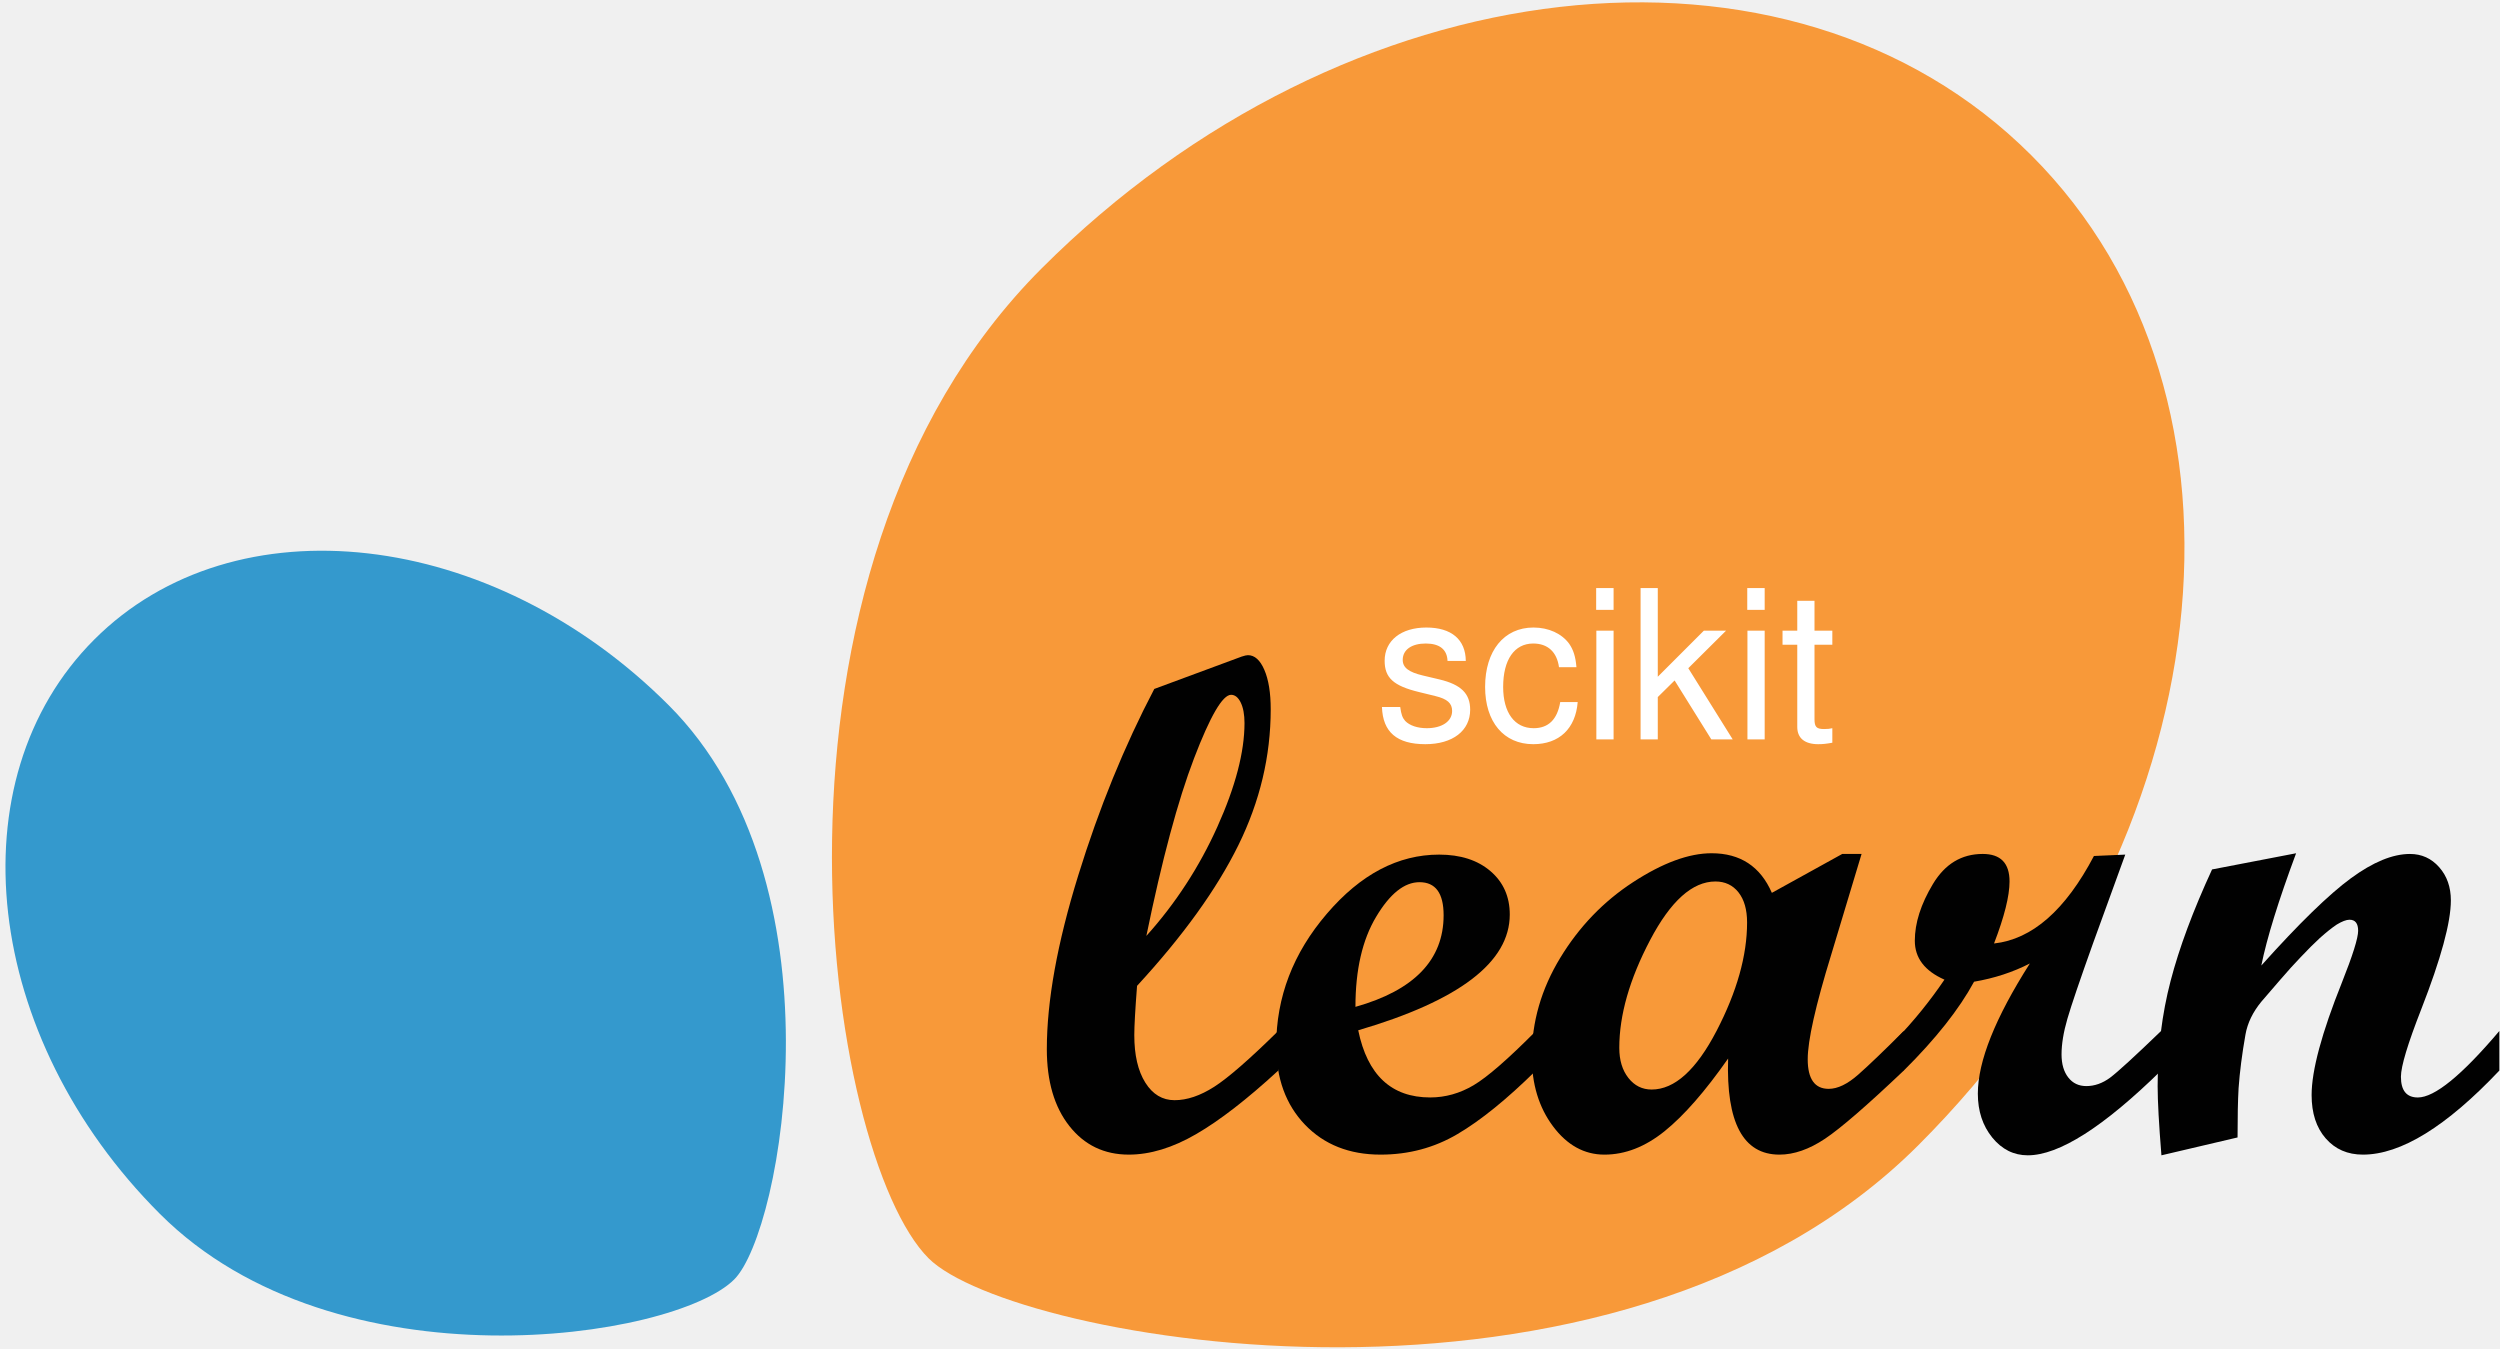
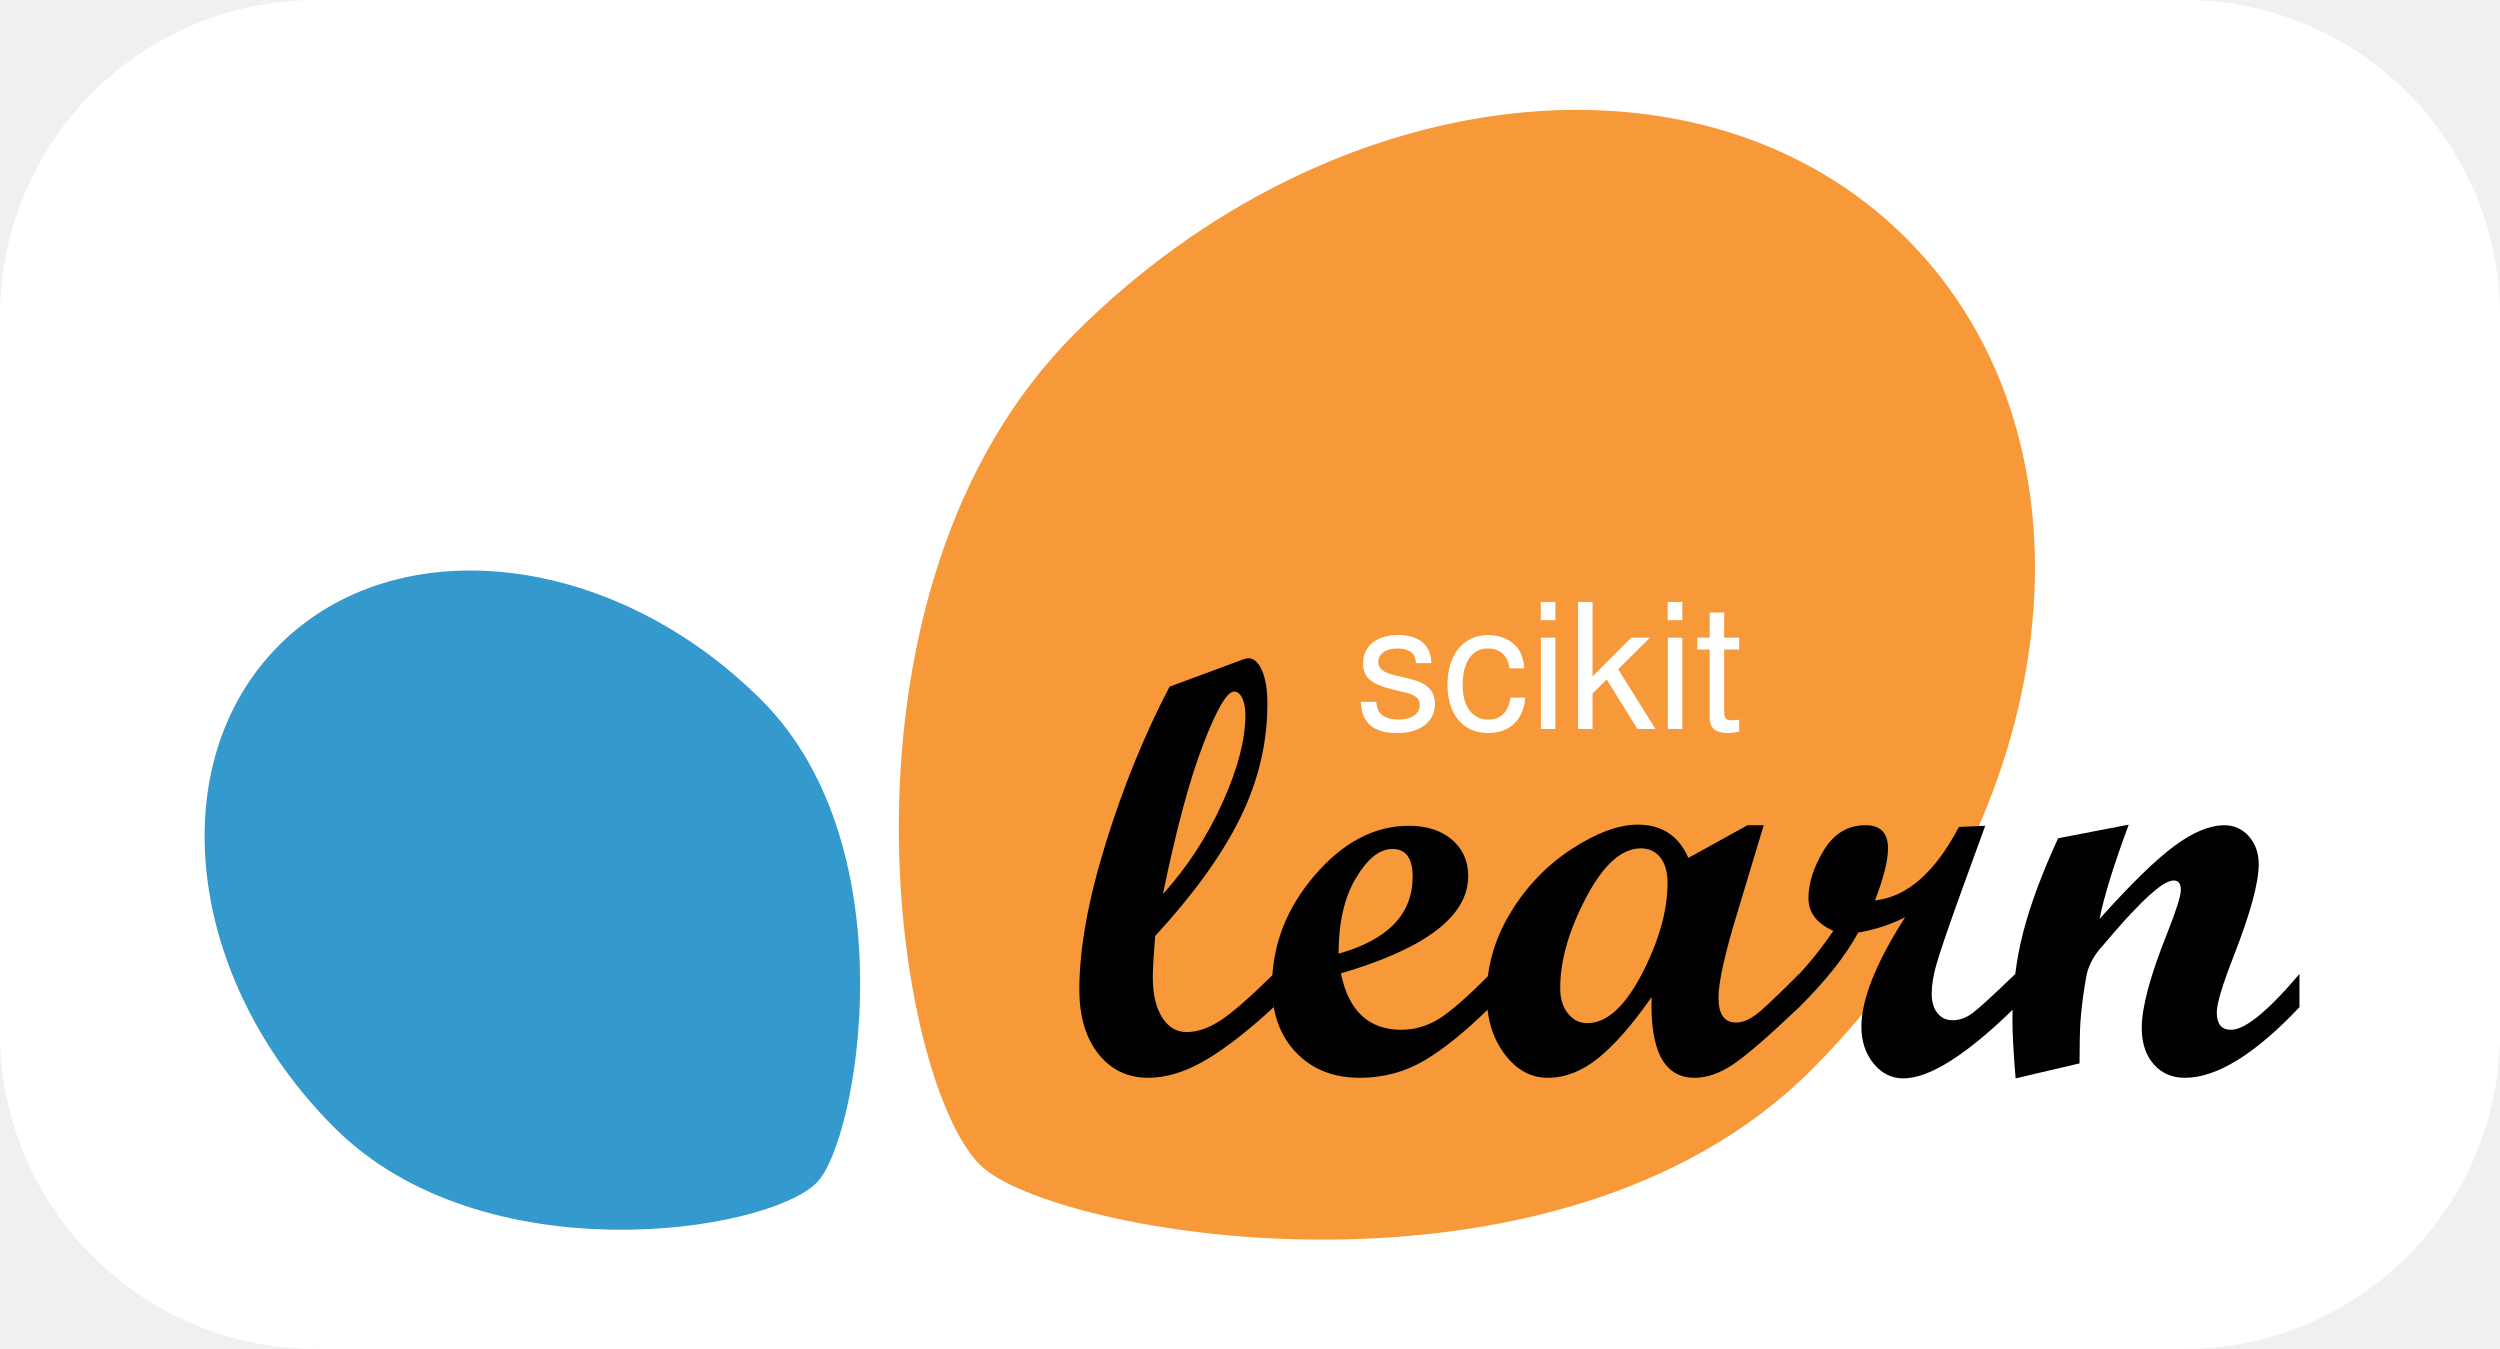
<svg xmlns="http://www.w3.org/2000/svg" height="675" viewBox="0 0 1251 675" width="1251">
-   <path d="m959.94 573.066c152.41-152.402 177.741-374.157 56.574-495.315-121.149-121.144-342.895-95.818-495.297 56.574-152.402 152.397-108.315 443.556-56.565 495.315 41.818 41.819 342.896 95.819 495.288-56.574z" fill="#f89939" />
-   <path d="m334.575 352.85c-88.416-88.416-217.089-103.136-287.402-32.828-70.294 70.299-55.597 198.99 32.836 287.393 88.434 88.443 257.378 62.86 287.384 32.827 24.282-24.241 55.624-198.967-32.818-287.392z" fill="#3499cd" />
-   <g fill="#010101">
-     <path d="m639.643 535.711c-15.62 14.378-29.322 24.989-41.098 31.806-11.777 6.84-23.009 10.255-33.696 10.255-12.294 0-22.212-4.766-29.731-14.301-7.533-9.545-11.286-22.343-11.286-38.444 0-24.124 5.229-53.086 15.687-86.854 10.44-33.795 23.153-64.935 38.083-93.425l43.78-16.209c1.373-.459 2.417-.693 3.11-.693 3.321 0 6.066 2.448 8.172 7.321 2.128 4.896 3.199 11.475 3.199 19.746 0 23.441-5.396 46.134-16.209 68.081-10.809 21.955-27.693 45.387-50.67 70.322-.923 11.952-1.382 20.16-1.382 24.646 0 10.003 1.836 17.919 5.513 23.782 3.681 5.872 8.559 8.789 14.652 8.789 6.214 0 12.816-2.223 19.827-6.705 6.998-4.491 17.685-13.788 32.044-27.931v19.814zm-66.006-67.378c14.589-16.223 26.438-34.416 35.509-54.544 9.072-20.138 13.604-37.458 13.604-51.971 0-4.23-.626-7.668-1.881-10.251-1.265-2.588-2.884-3.888-4.833-3.888-4.234 0-10.422 10.584-18.526 31.757-8.104 21.168-16.061 50.805-23.872 88.897z" />
-     <path d="m768.578 535.711c-14.589 14.378-27.684 24.989-39.294 31.806-11.61 6.84-24.408 10.255-38.435 10.255-15.628 0-28.237-5-37.845-14.985-9.589-10.013-14.377-23.157-14.377-39.479 0-24.354 8.438-46.39 25.349-66.096 16.875-19.715 35.613-29.565 56.178-29.565 10.688 0 19.237 2.768 25.682 8.28 6.435 5.522 9.652 12.753 9.652 21.717 0 23.791-25.276 43.083-75.834 57.91 4.59 22.397 16.596 33.61 36.018 33.61 7.587 0 14.818-2.039 21.708-6.107 6.907-4.086 17.298-13.149 31.203-27.157v19.809zm-90.315-31.878c29.408-8.28 44.123-23.553 44.123-45.846 0-11.029-4.028-16.542-12.06-16.542-7.587 0-14.818 5.765-21.708 17.325-6.912 11.543-10.354 26.555-10.354 45.063z" />
-     <path d="m952.654 535.711c-18.387 17.465-31.545 28.854-39.465 34.146-7.929 5.283-15.512 7.92-22.757 7.92-18.158 0-26.712-16.025-25.682-48.087-11.489 16.425-22.095 28.548-31.806 36.378-9.702 7.812-19.724 11.709-30.078 11.709-10.098 0-18.684-4.729-25.762-14.211-7.079-9.482-10.593-21.11-10.593-34.911 0-17.226 4.729-33.66 14.202-49.298 9.491-15.628 21.641-28.255 36.459-37.908 14.818-9.653 27.932-14.485 39.294-14.485 14.368 0 24.426 6.61 30.172 19.818l35.226-19.467h9.666l-15.215 50.495c-7.812 25.402-11.732 42.813-11.732 52.231 0 9.878 3.497 14.818 10.512 14.818 4.464 0 9.405-2.38 14.81-7.155 5.404-4.775 12.973-12.042 22.738-21.807v19.814zm-126.166 9.491c11.488 0 22.315-9.792 32.503-29.381 10.17-19.597 15.251-37.678 15.251-54.22 0-6.426-1.449-11.461-4.307-15.075-2.885-3.632-6.732-5.432-11.547-5.432-11.497 0-22.396 9.765-32.661 29.304-10.283 19.539-15.435 37.521-15.435 53.937 0 6.214 1.53 11.241 4.572 15.093 3.042 3.852 6.903 5.774 11.624 5.774z" />
-     <path d="m1081.413 535.711c-28.845 28.265-51.084 42.408-66.708 42.408-7.015 0-12.938-2.961-17.753-8.861-4.815-5.922-7.24-13.252-7.24-21.991 0-16.2 8.685-37.908 26.032-65.146-8.51 4.37-17.806 7.402-27.923 9.13-7.47 13.788-19.197 28.616-35.163 44.456h-3.956v-15.493c8.955-9.306 17.059-19.31 24.3-29.997-9.896-4.369-14.827-10.863-14.827-19.467 0-8.86 3.006-18.306 9.054-28.372 6.03-10.044 14.328-15.066 24.908-15.066 8.964 0 13.437 4.581 13.437 13.779 0 7.241-2.583 17.577-7.763 31.028 19.071-2.075 35.735-16.655 49.991-43.781l15.678-.693-16.029 44.123c-6.66 18.616-10.971 31.297-12.92 38.011-1.949 6.714-2.934 12.672-2.934 17.834 0 4.833 1.125 8.694 3.357 11.547 2.241 2.894 5.265 4.316 9.054 4.316 4.131 0 8.105-1.413 11.894-4.212 3.789-2.84 12.294-10.615 25.515-23.368v19.818z" />
-     <path d="m1250.676 535.711c-26.541 28.053-49.307 42.066-68.256 42.066-7.699 0-13.905-2.7-18.616-8.104-4.721-5.396-7.074-12.632-7.074-21.708 0-12.294 5.062-31.086 15.179-56.353 5.396-13.563 8.104-22.194 8.104-25.857 0-3.681-1.449-5.522-4.307-5.522-1.607 0-3.744.81-6.381 2.408-2.426 1.607-5.238 3.866-8.456 6.732-2.866 2.637-6.093 5.854-9.652 9.634-3.109 3.245-6.444 6.917-9.986 11.039l-9.666 11.214c-4.243 5.166-6.89 10.616-7.92 16.366-1.733 9.765-2.875 18.738-3.456 26.906-.351 6.075-.517 14.283-.517 24.647l-38.092 8.946c-1.255-15.511-1.899-27.063-1.899-34.636 0-18.499 2.156-36.027 6.471-52.569 4.307-16.56 11.223-35.163 20.767-55.854l42.048-8.096c-8.842 23.792-14.643 42.512-17.401 56.178 18.846-21.024 33.786-35.577 44.86-43.69 11.057-8.105 20.902-12.137 29.507-12.137 5.845 0 10.732 2.205 14.625 6.62 3.91 4.419 5.854 9.967 5.854 16.6 0 11.021-4.941 29.178-14.81 54.468-6.786 17.343-10.179 28.598-10.179 33.795 0 6.916 2.822 10.372 8.465 10.372 8.401 0 22.009-11.093 40.788-33.269z" />
+   <rect width="1251" height="675" rx="158.203" fill="#fff" />
+   <g transform="translate(625.5 337.5) scale(0.84) translate(-625.5 -337.5)">
+     <path d="m959.94 573.066c152.41-152.402 177.741-374.157 56.574-495.315-121.149-121.144-342.895-95.818-495.297 56.574-152.402 152.397-108.315 443.556-56.565 495.315 41.818 41.819 342.896 95.819 495.288-56.574z" fill="#f89939" />
+     <path d="m334.575 352.85c-88.416-88.416-217.089-103.136-287.402-32.828-70.294 70.299-55.597 198.99 32.836 287.393 88.434 88.443 257.378 62.86 287.384 32.827 24.282-24.241 55.624-198.967-32.818-287.392z" fill="#3499cd" />
+     <g fill="#010101">
+       <path d="m639.643 535.711c-15.62 14.378-29.322 24.989-41.098 31.806-11.777 6.84-23.009 10.255-33.696 10.255-12.294 0-22.212-4.766-29.731-14.301-7.533-9.545-11.286-22.343-11.286-38.444 0-24.124 5.229-53.086 15.687-86.854 10.44-33.795 23.153-64.935 38.083-93.425l43.78-16.209c1.373-.459 2.417-.693 3.11-.693 3.321 0 6.066 2.448 8.172 7.321 2.128 4.896 3.199 11.475 3.199 19.746 0 23.441-5.396 46.134-16.209 68.081-10.809 21.955-27.693 45.387-50.67 70.322-.923 11.952-1.382 20.16-1.382 24.646 0 10.003 1.836 17.919 5.513 23.782 3.681 5.872 8.559 8.789 14.652 8.789 6.214 0 12.816-2.223 19.827-6.705 6.998-4.491 17.685-13.788 32.044-27.931v19.814zm-66.006-67.378c14.589-16.223 26.438-34.416 35.509-54.544 9.072-20.138 13.604-37.458 13.604-51.971 0-4.23-.626-7.668-1.881-10.251-1.265-2.588-2.884-3.888-4.833-3.888-4.234 0-10.422 10.584-18.526 31.757-8.104 21.168-16.061 50.805-23.872 88.897z" />
+       <path d="m768.578 535.711c-14.589 14.378-27.684 24.989-39.294 31.806-11.61 6.84-24.408 10.255-38.435 10.255-15.628 0-28.237-5-37.845-14.985-9.589-10.013-14.377-23.157-14.377-39.479 0-24.354 8.438-46.39 25.349-66.096 16.875-19.715 35.613-29.565 56.178-29.565 10.688 0 19.237 2.768 25.682 8.28 6.435 5.522 9.652 12.753 9.652 21.717 0 23.791-25.276 43.083-75.834 57.91 4.59 22.397 16.596 33.61 36.018 33.61 7.587 0 14.818-2.039 21.708-6.107 6.907-4.086 17.298-13.149 31.203-27.157v19.809zm-90.315-31.878c29.408-8.28 44.123-23.553 44.123-45.846 0-11.029-4.028-16.542-12.06-16.542-7.587 0-14.818 5.765-21.708 17.325-6.912 11.543-10.354 26.555-10.354 45.063z" />
+       <path d="m952.654 535.711c-18.387 17.465-31.545 28.854-39.465 34.146-7.929 5.283-15.512 7.92-22.757 7.92-18.158 0-26.712-16.025-25.682-48.087-11.489 16.425-22.095 28.548-31.806 36.378-9.702 7.812-19.724 11.709-30.078 11.709-10.098 0-18.684-4.729-25.762-14.211-7.079-9.482-10.593-21.11-10.593-34.911 0-17.226 4.729-33.66 14.202-49.298 9.491-15.628 21.641-28.255 36.459-37.908 14.818-9.653 27.932-14.485 39.294-14.485 14.368 0 24.426 6.61 30.172 19.818l35.226-19.467h9.666l-15.215 50.495c-7.812 25.402-11.732 42.813-11.732 52.231 0 9.878 3.497 14.818 10.512 14.818 4.464 0 9.405-2.38 14.81-7.155 5.404-4.775 12.973-12.042 22.738-21.807v19.814zm-126.166 9.491c11.488 0 22.315-9.792 32.503-29.381 10.17-19.597 15.251-37.678 15.251-54.22 0-6.426-1.449-11.461-4.307-15.075-2.885-3.632-6.732-5.432-11.547-5.432-11.497 0-22.396 9.765-32.661 29.304-10.283 19.539-15.435 37.521-15.435 53.937 0 6.214 1.53 11.241 4.572 15.093 3.042 3.852 6.903 5.774 11.624 5.774z" />
+       <path d="m1081.413 535.711c-28.845 28.265-51.084 42.408-66.708 42.408-7.015 0-12.938-2.961-17.753-8.861-4.815-5.922-7.24-13.252-7.24-21.991 0-16.2 8.685-37.908 26.032-65.146-8.51 4.37-17.806 7.402-27.923 9.13-7.47 13.788-19.197 28.616-35.163 44.456h-3.956v-15.493c8.955-9.306 17.059-19.31 24.3-29.997-9.896-4.369-14.827-10.863-14.827-19.467 0-8.86 3.006-18.306 9.054-28.372 6.03-10.044 14.328-15.066 24.908-15.066 8.964 0 13.437 4.581 13.437 13.779 0 7.241-2.583 17.577-7.763 31.028 19.071-2.075 35.735-16.655 49.991-43.781l15.678-.693-16.029 44.123c-6.66 18.616-10.971 31.297-12.92 38.011-1.949 6.714-2.934 12.672-2.934 17.834 0 4.833 1.125 8.694 3.357 11.547 2.241 2.894 5.265 4.316 9.054 4.316 4.131 0 8.105-1.413 11.894-4.212 3.789-2.84 12.294-10.615 25.515-23.368v19.818z" />
+       <path d="m1250.676 535.711c-26.541 28.053-49.307 42.066-68.256 42.066-7.699 0-13.905-2.7-18.616-8.104-4.721-5.396-7.074-12.632-7.074-21.708 0-12.294 5.062-31.086 15.179-56.353 5.396-13.563 8.104-22.194 8.104-25.857 0-3.681-1.449-5.522-4.307-5.522-1.607 0-3.744.81-6.381 2.408-2.426 1.607-5.238 3.866-8.456 6.732-2.866 2.637-6.093 5.854-9.652 9.634-3.109 3.245-6.444 6.917-9.986 11.039l-9.666 11.214c-4.243 5.166-6.89 10.616-7.92 16.366-1.733 9.765-2.875 18.738-3.456 26.906-.351 6.075-.517 14.283-.517 24.647l-38.092 8.946c-1.255-15.511-1.899-27.063-1.899-34.636 0-18.499 2.156-36.027 6.471-52.569 4.307-16.56 11.223-35.163 20.767-55.854l42.048-8.096c-8.842 23.792-14.643 42.512-17.401 56.178 18.846-21.024 33.786-35.577 44.86-43.69 11.057-8.105 20.902-12.137 29.507-12.137 5.845 0 10.732 2.205 14.625 6.62 3.91 4.419 5.854 9.967 5.854 16.6 0 11.021-4.941 29.178-14.81 54.468-6.786 17.343-10.179 28.598-10.179 33.795 0 6.916 2.822 10.372 8.465 10.372 8.401 0 22.009-11.093 40.788-33.269z" />
+     </g>
+     <path d="m692.743 295.259h1013.589v377.766h-1013.589z" fill="none" />
+     <text fill="#fff" font-family="Helvetica" font-size="103.858" x="688" y="370">scikit</text>
+     <path d="m1015.056 620.906h1464.444v193.334h-1464.444z" fill="none" />
  </g>
-   <path d="m692.743 295.259h1013.589v377.766h-1013.589z" fill="none" />
-   <text fill="#fff" font-family="Helvetica" font-size="103.858" x="688" y="370">scikit</text>
-   <path d="m1015.056 620.906h1464.444v193.334h-1464.444z" fill="none" />
</svg>
